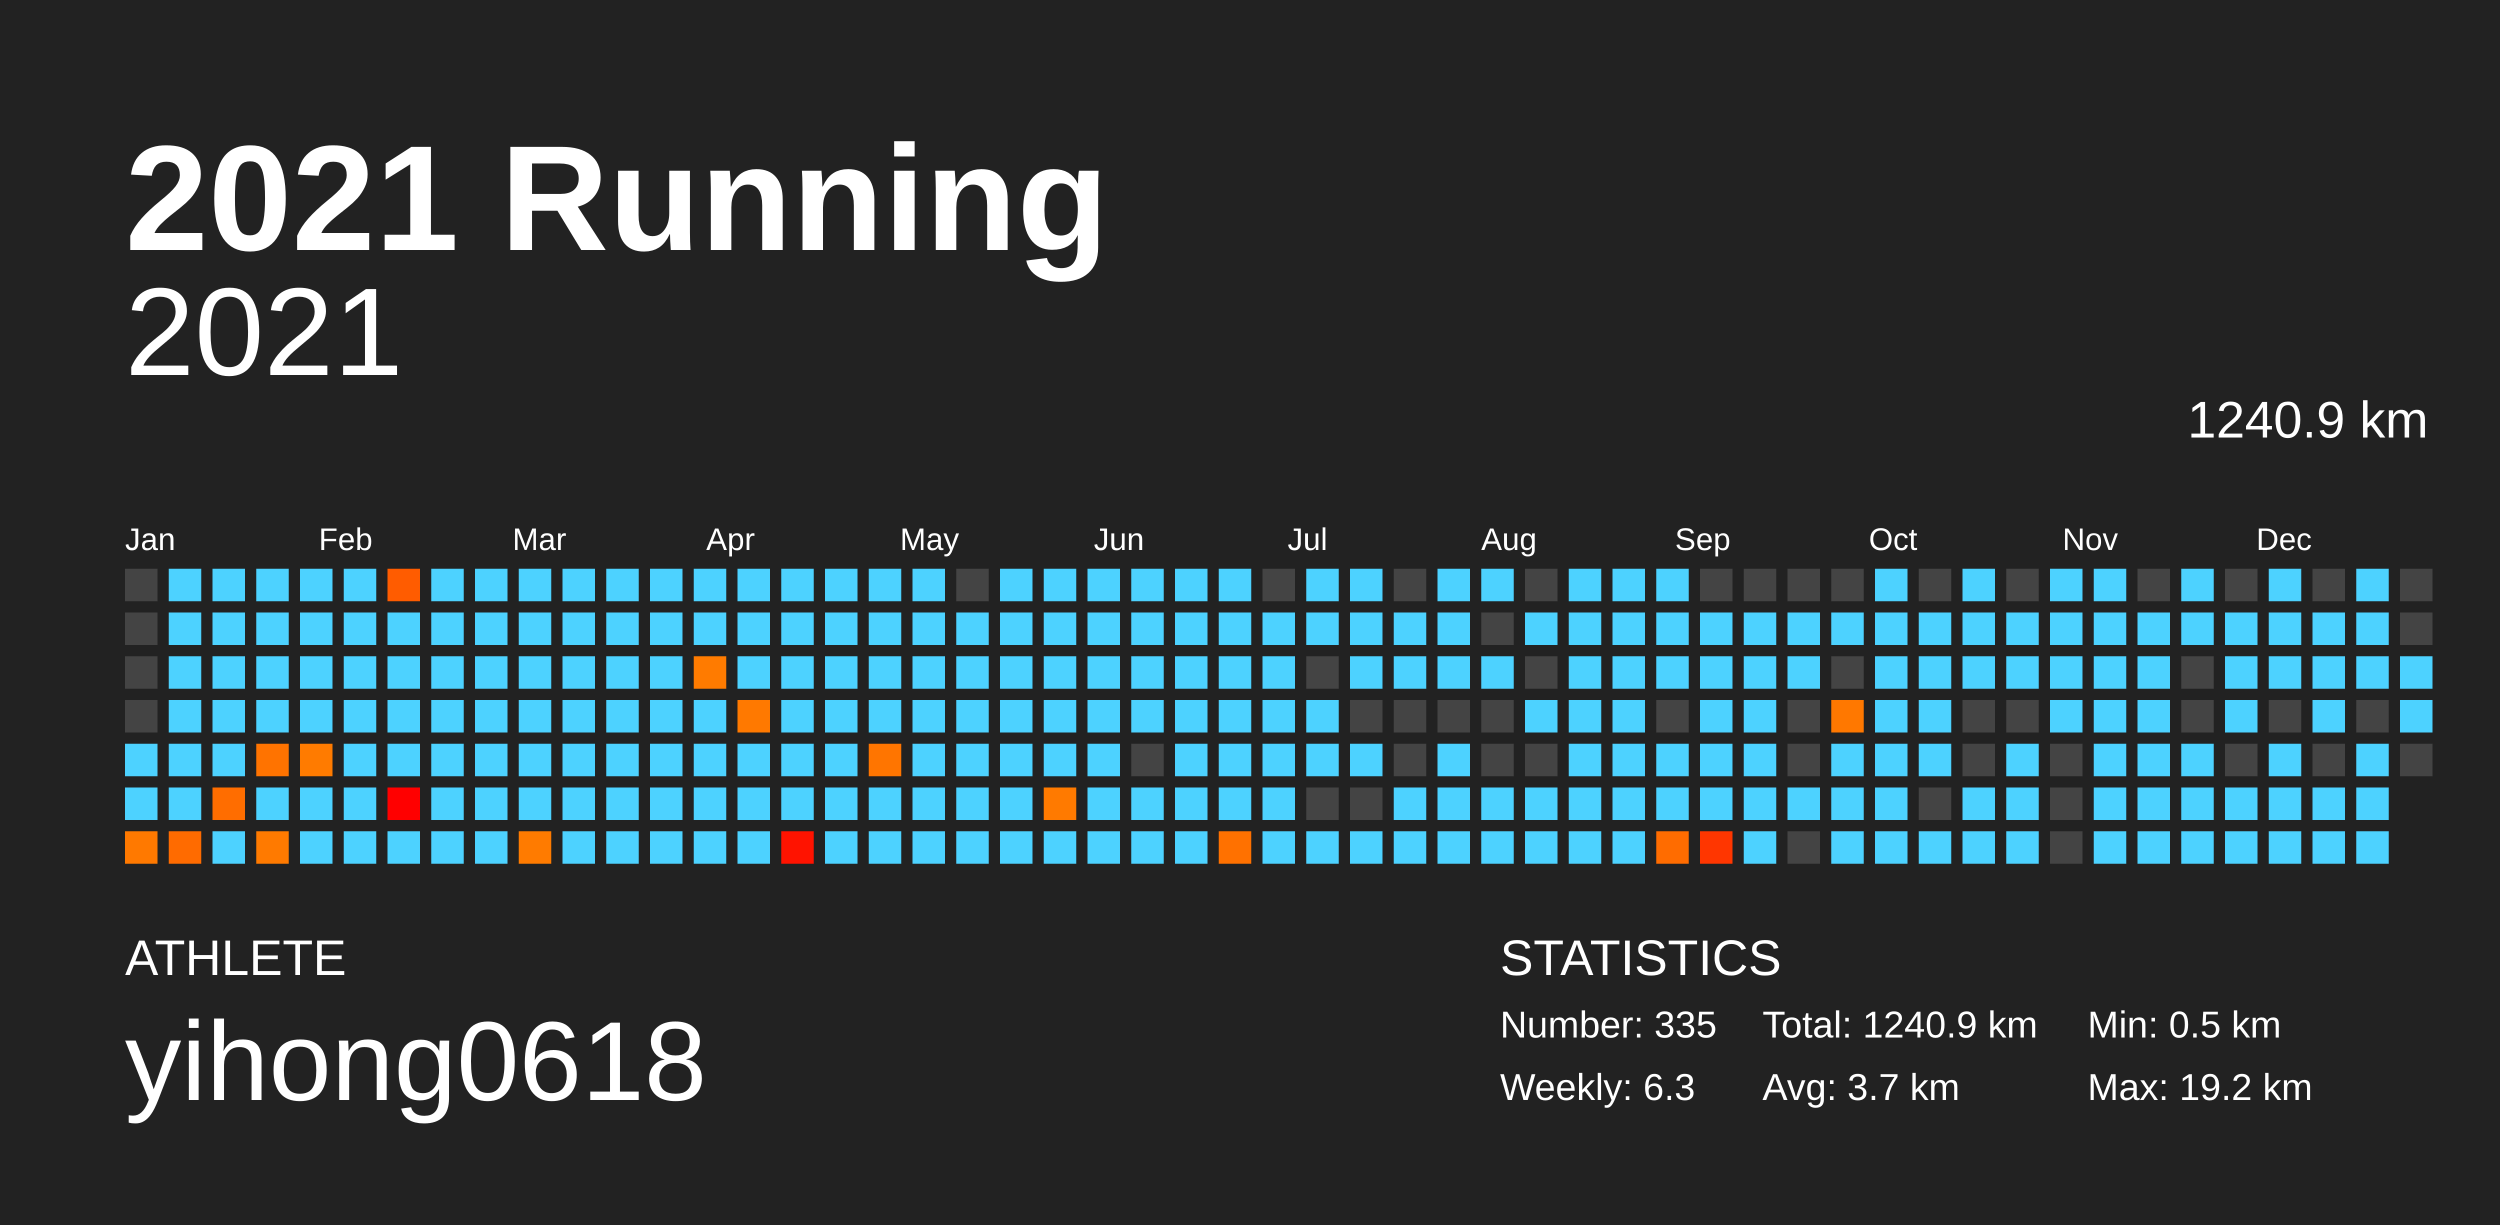
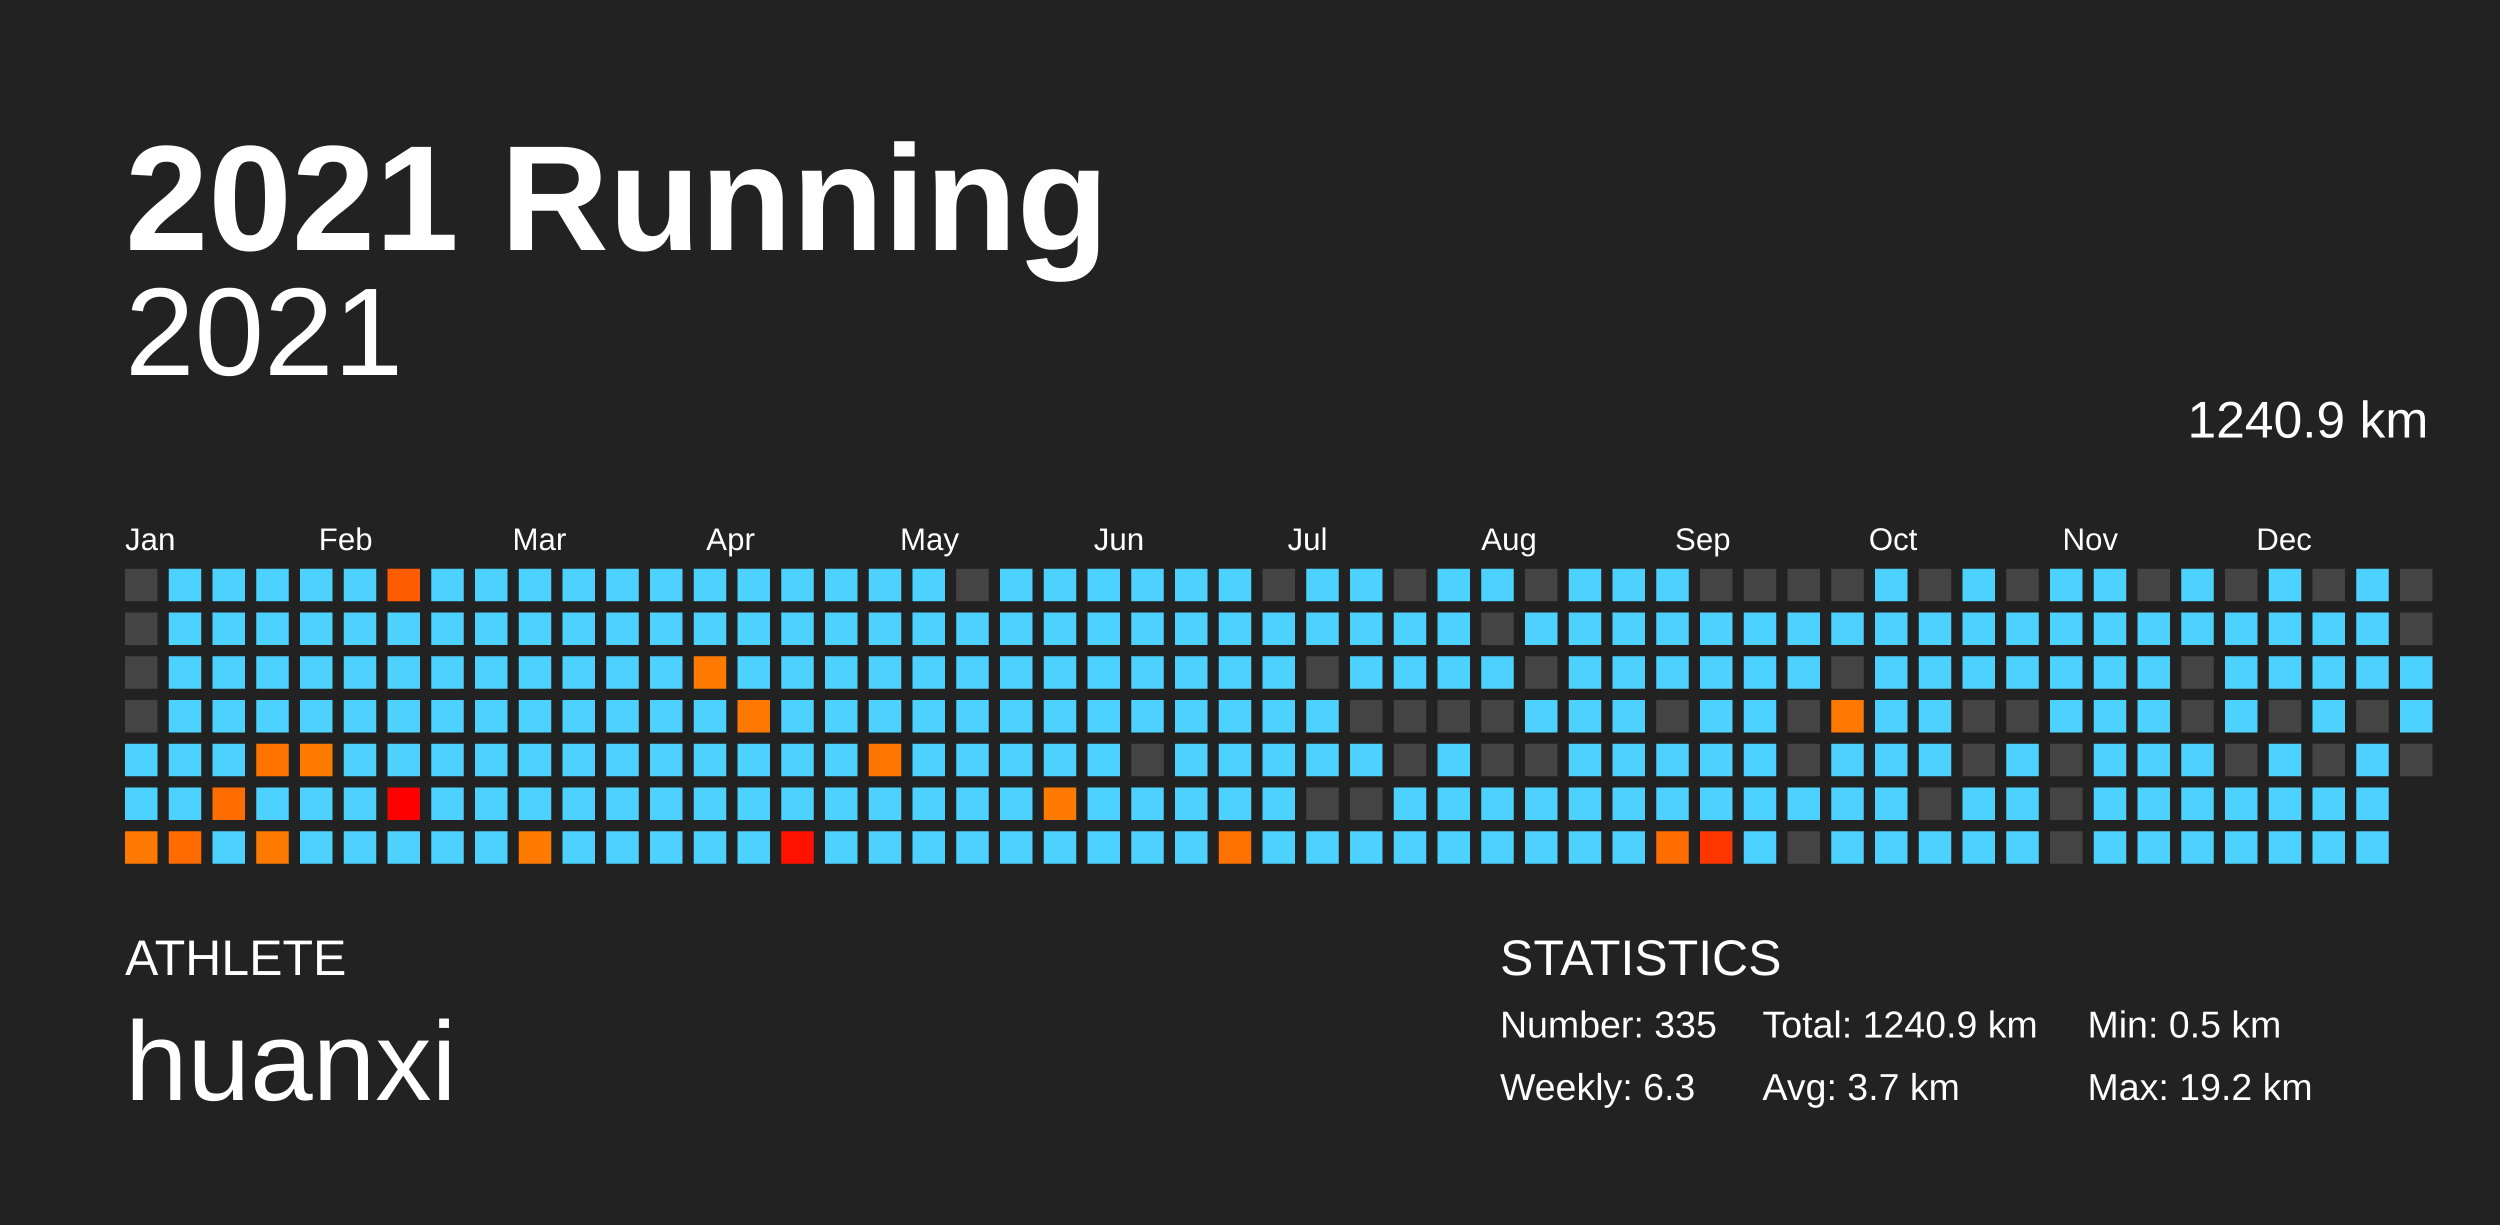
<svg xmlns="http://www.w3.org/2000/svg" baseProfile="full" height="98mm" version="1.1" viewBox="0,0,200,98" width="200mm">
  <defs />
  <rect fill="#222222" height="98" width="200" x="0" y="0" />
  <text fill="#FFFFFF" style="font-size:12px; font-family:Arial; font-weight:bold;" x="10" y="20">2021 Running</text>
  <text fill="#FFFFFF" style="font-size:4px; font-family:Arial" x="10" y="78">ATHLETE</text>
-   <text fill="#FFFFFF" style="font-size:9px; font-family:Arial" x="10" y="88">yihong0618</text>
+   <text fill="#FFFFFF" style="font-size:9px; font-family:Arial" x="10" y="88">huanxi</text>
  <text fill="#FFFFFF" style="font-size:4px; font-family:Arial" x="120" y="78">STATISTICS</text>
  <text fill="#FFFFFF" style="font-size:3px; font-family:Arial" x="120" y="83">Number: 335</text>
  <text fill="#FFFFFF" style="font-size:3px; font-family:Arial" x="120" y="88">Weekly: 6.3</text>
  <text fill="#FFFFFF" style="font-size:3px; font-family:Arial" x="141" y="83">Total: 1240.9 km</text>
  <text fill="#FFFFFF" style="font-size:3px; font-family:Arial" x="141" y="88">Avg: 3.7 km</text>
  <text fill="#FFFFFF" style="font-size:3px; font-family:Arial" x="167" y="83">Min: 0.5 km</text>
  <text fill="#FFFFFF" style="font-size:3px; font-family:Arial" x="167" y="88">Max: 19.2 km</text>
  <text alignment-baseline="hanging" fill="#FFFFFF" style="font-size:10.0px; font-family:Arial;" x="10" y="30">2021</text>
  <text alignment-baseline="hanging" fill="#FFFFFF" style="font-size:4.125px; font-family:Arial;" x="175" y="35">1240.9 km</text>
  <text fill="#FFFFFF" style="font-size:2.5px; font-family:Arial" x="10.0" y="44">Jan</text>
  <text fill="#FFFFFF" style="font-size:2.5px; font-family:Arial" x="25.5" y="44">Feb</text>
  <text fill="#FFFFFF" style="font-size:2.5px; font-family:Arial" x="41.0" y="44">Mar</text>
  <text fill="#FFFFFF" style="font-size:2.5px; font-family:Arial" x="56.5" y="44">Apr</text>
  <text fill="#FFFFFF" style="font-size:2.5px; font-family:Arial" x="72.0" y="44">May</text>
  <text fill="#FFFFFF" style="font-size:2.5px; font-family:Arial" x="87.5" y="44">Jun</text>
  <text fill="#FFFFFF" style="font-size:2.5px; font-family:Arial" x="103.0" y="44">Jul</text>
  <text fill="#FFFFFF" style="font-size:2.5px; font-family:Arial" x="118.5" y="44">Aug</text>
  <text fill="#FFFFFF" style="font-size:2.5px; font-family:Arial" x="134.0" y="44">Sep</text>
  <text fill="#FFFFFF" style="font-size:2.5px; font-family:Arial" x="149.5" y="44">Oct</text>
  <text fill="#FFFFFF" style="font-size:2.5px; font-family:Arial" x="165.0" y="44">Nov</text>
  <text fill="#FFFFFF" style="font-size:2.5px; font-family:Arial" x="180.5" y="44">Dec</text>
  <rect fill="#444444" height="2.6" width="2.6" x="10.0" y="45.5" />
  <rect fill="#444444" height="2.6" width="2.6" x="10.0" y="49.0" />
  <rect fill="#444444" height="2.6" width="2.6" x="10.0" y="52.5" />
  <rect fill="#444444" height="2.6" width="2.6" x="10.0" y="56.0" />
  <rect fill="#4dd2ff" height="2.6" width="2.6" x="10.0" y="59.5" />
  <rect fill="#4dd2ff" height="2.6" width="2.6" x="10.0" y="63.0" />
  <rect fill="#ff7900" height="2.6" width="2.6" x="10.0" y="66.5" />
  <rect fill="#4dd2ff" height="2.6" width="2.6" x="13.5" y="45.5" />
  <rect fill="#4dd2ff" height="2.6" width="2.6" x="13.5" y="49.0" />
  <rect fill="#4dd2ff" height="2.6" width="2.6" x="13.5" y="52.5" />
  <rect fill="#4dd2ff" height="2.6" width="2.6" x="13.5" y="56.0" />
  <rect fill="#4dd2ff" height="2.6" width="2.6" x="13.5" y="59.5" />
  <rect fill="#4dd2ff" height="2.6" width="2.6" x="13.5" y="63.0" />
  <rect fill="#ff6b00" height="2.6" width="2.6" x="13.5" y="66.5" />
  <rect fill="#4dd2ff" height="2.6" width="2.6" x="17.0" y="45.5" />
  <rect fill="#4dd2ff" height="2.6" width="2.6" x="17.0" y="49.0" />
  <rect fill="#4dd2ff" height="2.6" width="2.6" x="17.0" y="52.5" />
  <rect fill="#4dd2ff" height="2.6" width="2.6" x="17.0" y="56.0" />
  <rect fill="#4dd2ff" height="2.6" width="2.6" x="17.0" y="59.5" />
  <rect fill="#ff6d00" height="2.6" width="2.6" x="17.0" y="63.0" />
  <rect fill="#4dd2ff" height="2.6" width="2.6" x="17.0" y="66.5" />
  <rect fill="#4dd2ff" height="2.6" width="2.6" x="20.5" y="45.5" />
  <rect fill="#4dd2ff" height="2.6" width="2.6" x="20.5" y="49.0" />
  <rect fill="#4dd2ff" height="2.6" width="2.6" x="20.5" y="52.5" />
  <rect fill="#4dd2ff" height="2.6" width="2.6" x="20.5" y="56.0" />
  <rect fill="#ff7300" height="2.6" width="2.6" x="20.5" y="59.5" />
  <rect fill="#4dd2ff" height="2.6" width="2.6" x="20.5" y="63.0" />
  <rect fill="#ff7a00" height="2.6" width="2.6" x="20.5" y="66.5" />
  <rect fill="#4dd2ff" height="2.6" width="2.6" x="24.0" y="45.5" />
  <rect fill="#4dd2ff" height="2.6" width="2.6" x="24.0" y="49.0" />
  <rect fill="#4dd2ff" height="2.6" width="2.6" x="24.0" y="52.5" />
  <rect fill="#4dd2ff" height="2.6" width="2.6" x="24.0" y="56.0" />
  <rect fill="#ff7b00" height="2.6" width="2.6" x="24.0" y="59.5" />
  <rect fill="#4dd2ff" height="2.6" width="2.6" x="24.0" y="63.0" />
  <rect fill="#4dd2ff" height="2.6" width="2.6" x="24.0" y="66.5" />
  <rect fill="#4dd2ff" height="2.6" width="2.6" x="27.5" y="45.5" />
  <rect fill="#4dd2ff" height="2.6" width="2.6" x="27.5" y="49.0" />
  <rect fill="#4dd2ff" height="2.6" width="2.6" x="27.5" y="52.5" />
  <rect fill="#4dd2ff" height="2.6" width="2.6" x="27.5" y="56.0" />
  <rect fill="#4dd2ff" height="2.6" width="2.6" x="27.5" y="59.5" />
  <rect fill="#4dd2ff" height="2.6" width="2.6" x="27.5" y="63.0" />
  <rect fill="#4dd2ff" height="2.6" width="2.6" x="27.5" y="66.5" />
  <rect fill="#ff5c00" height="2.6" width="2.6" x="31.0" y="45.5" />
  <rect fill="#4dd2ff" height="2.6" width="2.6" x="31.0" y="49.0" />
  <rect fill="#4dd2ff" height="2.6" width="2.6" x="31.0" y="52.5" />
  <rect fill="#4dd2ff" height="2.6" width="2.6" x="31.0" y="56.0" />
  <rect fill="#4dd2ff" height="2.6" width="2.6" x="31.0" y="59.5" />
  <rect fill="#ff0000" height="2.6" width="2.6" x="31.0" y="63.0" />
  <rect fill="#4dd2ff" height="2.6" width="2.6" x="31.0" y="66.5" />
  <rect fill="#4dd2ff" height="2.6" width="2.6" x="34.5" y="45.5" />
  <rect fill="#4dd2ff" height="2.6" width="2.6" x="34.5" y="49.0" />
  <rect fill="#4dd2ff" height="2.6" width="2.6" x="34.5" y="52.5" />
  <rect fill="#4dd2ff" height="2.6" width="2.6" x="34.5" y="56.0" />
  <rect fill="#4dd2ff" height="2.6" width="2.6" x="34.5" y="59.5" />
  <rect fill="#4dd2ff" height="2.6" width="2.6" x="34.5" y="63.0" />
  <rect fill="#4dd2ff" height="2.6" width="2.6" x="34.5" y="66.5" />
  <rect fill="#4dd2ff" height="2.6" width="2.6" x="38.0" y="45.5" />
  <rect fill="#4dd2ff" height="2.6" width="2.6" x="38.0" y="49.0" />
  <rect fill="#4dd2ff" height="2.6" width="2.6" x="38.0" y="52.5" />
  <rect fill="#4dd2ff" height="2.6" width="2.6" x="38.0" y="56.0" />
  <rect fill="#4dd2ff" height="2.6" width="2.6" x="38.0" y="59.5" />
  <rect fill="#4dd2ff" height="2.6" width="2.6" x="38.0" y="63.0" />
  <rect fill="#4dd2ff" height="2.6" width="2.6" x="38.0" y="66.5" />
  <rect fill="#4dd2ff" height="2.6" width="2.6" x="41.5" y="45.5" />
  <rect fill="#4dd2ff" height="2.6" width="2.6" x="41.5" y="49.0" />
  <rect fill="#4dd2ff" height="2.6" width="2.6" x="41.5" y="52.5" />
  <rect fill="#4dd2ff" height="2.6" width="2.6" x="41.5" y="56.0" />
  <rect fill="#4dd2ff" height="2.6" width="2.6" x="41.5" y="59.5" />
  <rect fill="#4dd2ff" height="2.6" width="2.6" x="41.5" y="63.0" />
  <rect fill="#ff7b00" height="2.6" width="2.6" x="41.5" y="66.5" />
  <rect fill="#4dd2ff" height="2.6" width="2.6" x="45.0" y="45.5" />
  <rect fill="#4dd2ff" height="2.6" width="2.6" x="45.0" y="49.0" />
  <rect fill="#4dd2ff" height="2.6" width="2.6" x="45.0" y="52.5" />
  <rect fill="#4dd2ff" height="2.6" width="2.6" x="45.0" y="56.0" />
  <rect fill="#4dd2ff" height="2.6" width="2.6" x="45.0" y="59.5" />
  <rect fill="#4dd2ff" height="2.6" width="2.6" x="45.0" y="63.0" />
  <rect fill="#4dd2ff" height="2.6" width="2.6" x="45.0" y="66.5" />
  <rect fill="#4dd2ff" height="2.6" width="2.6" x="48.5" y="45.5" />
  <rect fill="#4dd2ff" height="2.6" width="2.6" x="48.5" y="49.0" />
  <rect fill="#4dd2ff" height="2.6" width="2.6" x="48.5" y="52.5" />
  <rect fill="#4dd2ff" height="2.6" width="2.6" x="48.5" y="56.0" />
  <rect fill="#4dd2ff" height="2.6" width="2.6" x="48.5" y="59.5" />
  <rect fill="#4dd2ff" height="2.6" width="2.6" x="48.5" y="63.0" />
  <rect fill="#4dd2ff" height="2.6" width="2.6" x="48.5" y="66.5" />
  <rect fill="#4dd2ff" height="2.6" width="2.6" x="52.0" y="45.5" />
  <rect fill="#4dd2ff" height="2.6" width="2.6" x="52.0" y="49.0" />
  <rect fill="#4dd2ff" height="2.6" width="2.6" x="52.0" y="52.5" />
  <rect fill="#4dd2ff" height="2.6" width="2.6" x="52.0" y="56.0" />
  <rect fill="#4dd2ff" height="2.6" width="2.6" x="52.0" y="59.5" />
  <rect fill="#4dd2ff" height="2.6" width="2.6" x="52.0" y="63.0" />
  <rect fill="#4dd2ff" height="2.6" width="2.6" x="52.0" y="66.5" />
  <rect fill="#4dd2ff" height="2.6" width="2.6" x="55.5" y="45.5" />
  <rect fill="#4dd2ff" height="2.6" width="2.6" x="55.5" y="49.0" />
  <rect fill="#ff7b00" height="2.6" width="2.6" x="55.5" y="52.5" />
  <rect fill="#4dd2ff" height="2.6" width="2.6" x="55.5" y="56.0" />
  <rect fill="#4dd2ff" height="2.6" width="2.6" x="55.5" y="59.5" />
  <rect fill="#4dd2ff" height="2.6" width="2.6" x="55.5" y="63.0" />
  <rect fill="#4dd2ff" height="2.6" width="2.6" x="55.5" y="66.5" />
  <rect fill="#4dd2ff" height="2.6" width="2.6" x="59.0" y="45.5" />
  <rect fill="#4dd2ff" height="2.6" width="2.6" x="59.0" y="49.0" />
  <rect fill="#4dd2ff" height="2.6" width="2.6" x="59.0" y="52.5" />
  <rect fill="#ff7900" height="2.6" width="2.6" x="59.0" y="56.0" />
  <rect fill="#4dd2ff" height="2.6" width="2.6" x="59.0" y="59.5" />
  <rect fill="#4dd2ff" height="2.6" width="2.6" x="59.0" y="63.0" />
  <rect fill="#4dd2ff" height="2.6" width="2.6" x="59.0" y="66.5" />
  <rect fill="#4dd2ff" height="2.6" width="2.6" x="62.5" y="45.5" />
  <rect fill="#4dd2ff" height="2.6" width="2.6" x="62.5" y="49.0" />
  <rect fill="#4dd2ff" height="2.6" width="2.6" x="62.5" y="52.5" />
  <rect fill="#4dd2ff" height="2.6" width="2.6" x="62.5" y="56.0" />
  <rect fill="#4dd2ff" height="2.6" width="2.6" x="62.5" y="59.5" />
  <rect fill="#4dd2ff" height="2.6" width="2.6" x="62.5" y="63.0" />
  <rect fill="#ff1300" height="2.6" width="2.6" x="62.5" y="66.5" />
  <rect fill="#4dd2ff" height="2.6" width="2.6" x="66.0" y="45.5" />
  <rect fill="#4dd2ff" height="2.6" width="2.6" x="66.0" y="49.0" />
  <rect fill="#4dd2ff" height="2.6" width="2.6" x="66.0" y="52.5" />
  <rect fill="#4dd2ff" height="2.6" width="2.6" x="66.0" y="56.0" />
  <rect fill="#4dd2ff" height="2.6" width="2.6" x="66.0" y="59.5" />
  <rect fill="#4dd2ff" height="2.6" width="2.6" x="66.0" y="63.0" />
  <rect fill="#4dd2ff" height="2.6" width="2.6" x="66.0" y="66.5" />
  <rect fill="#4dd2ff" height="2.6" width="2.6" x="69.5" y="45.5" />
  <rect fill="#4dd2ff" height="2.6" width="2.6" x="69.5" y="49.0" />
  <rect fill="#4dd2ff" height="2.6" width="2.6" x="69.5" y="52.5" />
  <rect fill="#4dd2ff" height="2.6" width="2.6" x="69.5" y="56.0" />
  <rect fill="#ff7500" height="2.6" width="2.6" x="69.5" y="59.5" />
  <rect fill="#4dd2ff" height="2.6" width="2.6" x="69.5" y="63.0" />
  <rect fill="#4dd2ff" height="2.6" width="2.6" x="69.5" y="66.5" />
  <rect fill="#4dd2ff" height="2.6" width="2.6" x="73.0" y="45.5" />
  <rect fill="#4dd2ff" height="2.6" width="2.6" x="73.0" y="49.0" />
  <rect fill="#4dd2ff" height="2.6" width="2.6" x="73.0" y="52.5" />
  <rect fill="#4dd2ff" height="2.6" width="2.6" x="73.0" y="56.0" />
  <rect fill="#4dd2ff" height="2.6" width="2.6" x="73.0" y="59.5" />
  <rect fill="#4dd2ff" height="2.6" width="2.6" x="73.0" y="63.0" />
  <rect fill="#4dd2ff" height="2.6" width="2.6" x="73.0" y="66.5" />
  <rect fill="#444444" height="2.6" width="2.6" x="76.5" y="45.5" />
  <rect fill="#4dd2ff" height="2.6" width="2.6" x="76.5" y="49.0" />
  <rect fill="#4dd2ff" height="2.6" width="2.6" x="76.5" y="52.5" />
  <rect fill="#4dd2ff" height="2.6" width="2.6" x="76.5" y="56.0" />
  <rect fill="#4dd2ff" height="2.6" width="2.6" x="76.5" y="59.5" />
  <rect fill="#4dd2ff" height="2.6" width="2.6" x="76.5" y="63.0" />
  <rect fill="#4dd2ff" height="2.6" width="2.6" x="76.5" y="66.5" />
  <rect fill="#4dd2ff" height="2.6" width="2.6" x="80.0" y="45.5" />
  <rect fill="#4dd2ff" height="2.6" width="2.6" x="80.0" y="49.0" />
  <rect fill="#4dd2ff" height="2.6" width="2.6" x="80.0" y="52.5" />
  <rect fill="#4dd2ff" height="2.6" width="2.6" x="80.0" y="56.0" />
  <rect fill="#4dd2ff" height="2.6" width="2.6" x="80.0" y="59.5" />
  <rect fill="#4dd2ff" height="2.6" width="2.6" x="80.0" y="63.0" />
  <rect fill="#4dd2ff" height="2.6" width="2.6" x="80.0" y="66.5" />
  <rect fill="#4dd2ff" height="2.6" width="2.6" x="83.5" y="45.5" />
  <rect fill="#4dd2ff" height="2.6" width="2.6" x="83.5" y="49.0" />
  <rect fill="#4dd2ff" height="2.6" width="2.6" x="83.5" y="52.5" />
  <rect fill="#4dd2ff" height="2.6" width="2.6" x="83.5" y="56.0" />
  <rect fill="#4dd2ff" height="2.6" width="2.6" x="83.5" y="59.5" />
  <rect fill="#ff7a00" height="2.6" width="2.6" x="83.5" y="63.0" />
  <rect fill="#4dd2ff" height="2.6" width="2.6" x="83.5" y="66.5" />
  <rect fill="#4dd2ff" height="2.6" width="2.6" x="87.0" y="45.5" />
  <rect fill="#4dd2ff" height="2.6" width="2.6" x="87.0" y="49.0" />
  <rect fill="#4dd2ff" height="2.6" width="2.6" x="87.0" y="52.5" />
  <rect fill="#4dd2ff" height="2.6" width="2.6" x="87.0" y="56.0" />
  <rect fill="#4dd2ff" height="2.6" width="2.6" x="87.0" y="59.5" />
  <rect fill="#4dd2ff" height="2.6" width="2.6" x="87.0" y="63.0" />
  <rect fill="#4dd2ff" height="2.6" width="2.6" x="87.0" y="66.5" />
  <rect fill="#4dd2ff" height="2.6" width="2.6" x="90.5" y="45.5" />
  <rect fill="#4dd2ff" height="2.6" width="2.6" x="90.5" y="49.0" />
  <rect fill="#4dd2ff" height="2.6" width="2.6" x="90.5" y="52.5" />
  <rect fill="#4dd2ff" height="2.6" width="2.6" x="90.5" y="56.0" />
  <rect fill="#444444" height="2.6" width="2.6" x="90.5" y="59.5" />
  <rect fill="#4dd2ff" height="2.6" width="2.6" x="90.5" y="63.0" />
  <rect fill="#4dd2ff" height="2.6" width="2.6" x="90.5" y="66.5" />
  <rect fill="#4dd2ff" height="2.6" width="2.6" x="94.0" y="45.5" />
  <rect fill="#4dd2ff" height="2.6" width="2.6" x="94.0" y="49.0" />
  <rect fill="#4dd2ff" height="2.6" width="2.6" x="94.0" y="52.5" />
  <rect fill="#4dd2ff" height="2.6" width="2.6" x="94.0" y="56.0" />
  <rect fill="#4dd2ff" height="2.6" width="2.6" x="94.0" y="59.5" />
  <rect fill="#4dd2ff" height="2.6" width="2.6" x="94.0" y="63.0" />
  <rect fill="#4dd2ff" height="2.6" width="2.6" x="94.0" y="66.5" />
  <rect fill="#4dd2ff" height="2.6" width="2.6" x="97.5" y="45.5" />
  <rect fill="#4dd2ff" height="2.6" width="2.6" x="97.5" y="49.0" />
  <rect fill="#4dd2ff" height="2.6" width="2.6" x="97.5" y="52.5" />
  <rect fill="#4dd2ff" height="2.6" width="2.6" x="97.5" y="56.0" />
  <rect fill="#4dd2ff" height="2.6" width="2.6" x="97.5" y="59.5" />
  <rect fill="#4dd2ff" height="2.6" width="2.6" x="97.5" y="63.0" />
  <rect fill="#ff7100" height="2.6" width="2.6" x="97.5" y="66.5" />
  <rect fill="#444444" height="2.6" width="2.6" x="101.0" y="45.5" />
  <rect fill="#4dd2ff" height="2.6" width="2.6" x="101.0" y="49.0" />
  <rect fill="#4dd2ff" height="2.6" width="2.6" x="101.0" y="52.5" />
  <rect fill="#4dd2ff" height="2.6" width="2.6" x="101.0" y="56.0" />
  <rect fill="#4dd2ff" height="2.6" width="2.6" x="101.0" y="59.5" />
  <rect fill="#4dd2ff" height="2.6" width="2.6" x="101.0" y="63.0" />
  <rect fill="#4dd2ff" height="2.6" width="2.6" x="101.0" y="66.5" />
  <rect fill="#4dd2ff" height="2.6" width="2.6" x="104.5" y="45.5" />
  <rect fill="#4dd2ff" height="2.6" width="2.6" x="104.5" y="49.0" />
  <rect fill="#444444" height="2.6" width="2.6" x="104.5" y="52.5" />
  <rect fill="#4dd2ff" height="2.6" width="2.6" x="104.5" y="56.0" />
  <rect fill="#4dd2ff" height="2.6" width="2.6" x="104.5" y="59.5" />
  <rect fill="#444444" height="2.6" width="2.6" x="104.5" y="63.0" />
  <rect fill="#4dd2ff" height="2.6" width="2.6" x="104.5" y="66.5" />
  <rect fill="#4dd2ff" height="2.6" width="2.6" x="108.0" y="45.5" />
  <rect fill="#4dd2ff" height="2.6" width="2.6" x="108.0" y="49.0" />
  <rect fill="#4dd2ff" height="2.6" width="2.6" x="108.0" y="52.5" />
  <rect fill="#444444" height="2.6" width="2.6" x="108.0" y="56.0" />
  <rect fill="#4dd2ff" height="2.6" width="2.6" x="108.0" y="59.5" />
  <rect fill="#444444" height="2.6" width="2.6" x="108.0" y="63.0" />
  <rect fill="#4dd2ff" height="2.6" width="2.6" x="108.0" y="66.5" />
  <rect fill="#444444" height="2.6" width="2.6" x="111.5" y="45.5" />
  <rect fill="#4dd2ff" height="2.6" width="2.6" x="111.5" y="49.0" />
  <rect fill="#4dd2ff" height="2.6" width="2.6" x="111.5" y="52.5" />
  <rect fill="#444444" height="2.6" width="2.6" x="111.5" y="56.0" />
  <rect fill="#444444" height="2.6" width="2.6" x="111.5" y="59.5" />
  <rect fill="#4dd2ff" height="2.6" width="2.6" x="111.5" y="63.0" />
  <rect fill="#4dd2ff" height="2.6" width="2.6" x="111.5" y="66.5" />
  <rect fill="#4dd2ff" height="2.6" width="2.6" x="115.0" y="45.5" />
  <rect fill="#4dd2ff" height="2.6" width="2.6" x="115.0" y="49.0" />
  <rect fill="#4dd2ff" height="2.6" width="2.6" x="115.0" y="52.5" />
  <rect fill="#444444" height="2.6" width="2.6" x="115.0" y="56.0" />
  <rect fill="#4dd2ff" height="2.6" width="2.6" x="115.0" y="59.5" />
  <rect fill="#4dd2ff" height="2.6" width="2.6" x="115.0" y="63.0" />
  <rect fill="#4dd2ff" height="2.6" width="2.6" x="115.0" y="66.5" />
  <rect fill="#4dd2ff" height="2.6" width="2.6" x="118.5" y="45.5" />
  <rect fill="#444444" height="2.6" width="2.6" x="118.5" y="49.0" />
  <rect fill="#4dd2ff" height="2.6" width="2.6" x="118.5" y="52.5" />
  <rect fill="#444444" height="2.6" width="2.6" x="118.5" y="56.0" />
  <rect fill="#444444" height="2.6" width="2.6" x="118.5" y="59.5" />
  <rect fill="#4dd2ff" height="2.6" width="2.6" x="118.5" y="63.0" />
  <rect fill="#4dd2ff" height="2.6" width="2.6" x="118.5" y="66.5" />
  <rect fill="#444444" height="2.6" width="2.6" x="122.0" y="45.5" />
  <rect fill="#4dd2ff" height="2.6" width="2.6" x="122.0" y="49.0" />
  <rect fill="#444444" height="2.6" width="2.6" x="122.0" y="52.5" />
  <rect fill="#4dd2ff" height="2.6" width="2.6" x="122.0" y="56.0" />
  <rect fill="#444444" height="2.6" width="2.6" x="122.0" y="59.5" />
  <rect fill="#4dd2ff" height="2.6" width="2.6" x="122.0" y="63.0" />
  <rect fill="#4dd2ff" height="2.6" width="2.6" x="122.0" y="66.5" />
  <rect fill="#4dd2ff" height="2.6" width="2.6" x="125.5" y="45.5" />
  <rect fill="#4dd2ff" height="2.6" width="2.6" x="125.5" y="49.0" />
  <rect fill="#4dd2ff" height="2.6" width="2.6" x="125.5" y="52.5" />
  <rect fill="#4dd2ff" height="2.6" width="2.6" x="125.5" y="56.0" />
  <rect fill="#4dd2ff" height="2.6" width="2.6" x="125.5" y="59.5" />
  <rect fill="#4dd2ff" height="2.6" width="2.6" x="125.5" y="63.0" />
  <rect fill="#4dd2ff" height="2.6" width="2.6" x="125.5" y="66.5" />
  <rect fill="#4dd2ff" height="2.6" width="2.6" x="129.0" y="45.5" />
  <rect fill="#4dd2ff" height="2.6" width="2.6" x="129.0" y="49.0" />
  <rect fill="#4dd2ff" height="2.6" width="2.6" x="129.0" y="52.5" />
  <rect fill="#4dd2ff" height="2.6" width="2.6" x="129.0" y="56.0" />
  <rect fill="#4dd2ff" height="2.6" width="2.6" x="129.0" y="59.5" />
  <rect fill="#4dd2ff" height="2.6" width="2.6" x="129.0" y="63.0" />
  <rect fill="#4dd2ff" height="2.6" width="2.6" x="129.0" y="66.5" />
  <rect fill="#4dd2ff" height="2.6" width="2.6" x="132.5" y="45.5" />
  <rect fill="#4dd2ff" height="2.6" width="2.6" x="132.5" y="49.0" />
  <rect fill="#4dd2ff" height="2.6" width="2.6" x="132.5" y="52.5" />
  <rect fill="#444444" height="2.6" width="2.6" x="132.5" y="56.0" />
  <rect fill="#4dd2ff" height="2.6" width="2.6" x="132.5" y="59.5" />
  <rect fill="#4dd2ff" height="2.6" width="2.6" x="132.5" y="63.0" />
  <rect fill="#ff6c00" height="2.6" width="2.6" x="132.5" y="66.5" />
  <rect fill="#444444" height="2.6" width="2.6" x="136.0" y="45.5" />
  <rect fill="#4dd2ff" height="2.6" width="2.6" x="136.0" y="49.0" />
  <rect fill="#4dd2ff" height="2.6" width="2.6" x="136.0" y="52.5" />
  <rect fill="#4dd2ff" height="2.6" width="2.6" x="136.0" y="56.0" />
  <rect fill="#4dd2ff" height="2.6" width="2.6" x="136.0" y="59.5" />
  <rect fill="#4dd2ff" height="2.6" width="2.6" x="136.0" y="63.0" />
  <rect fill="#ff3600" height="2.6" width="2.6" x="136.0" y="66.5" />
  <rect fill="#444444" height="2.6" width="2.6" x="139.5" y="45.5" />
  <rect fill="#4dd2ff" height="2.6" width="2.6" x="139.5" y="49.0" />
  <rect fill="#4dd2ff" height="2.6" width="2.6" x="139.5" y="52.5" />
  <rect fill="#4dd2ff" height="2.6" width="2.6" x="139.5" y="56.0" />
  <rect fill="#4dd2ff" height="2.6" width="2.6" x="139.5" y="59.5" />
  <rect fill="#4dd2ff" height="2.6" width="2.6" x="139.5" y="63.0" />
  <rect fill="#4dd2ff" height="2.6" width="2.6" x="139.5" y="66.5" />
  <rect fill="#444444" height="2.6" width="2.6" x="143.0" y="45.5" />
  <rect fill="#4dd2ff" height="2.6" width="2.6" x="143.0" y="49.0" />
  <rect fill="#4dd2ff" height="2.6" width="2.6" x="143.0" y="52.5" />
  <rect fill="#444444" height="2.6" width="2.6" x="143.0" y="56.0" />
  <rect fill="#444444" height="2.6" width="2.6" x="143.0" y="59.5" />
  <rect fill="#4dd2ff" height="2.6" width="2.6" x="143.0" y="63.0" />
  <rect fill="#444444" height="2.6" width="2.6" x="143.0" y="66.5" />
  <rect fill="#444444" height="2.6" width="2.6" x="146.5" y="45.5" />
  <rect fill="#4dd2ff" height="2.6" width="2.6" x="146.5" y="49.0" />
  <rect fill="#444444" height="2.6" width="2.6" x="146.5" y="52.5" />
  <rect fill="#ff7800" height="2.6" width="2.6" x="146.5" y="56.0" />
  <rect fill="#4dd2ff" height="2.6" width="2.6" x="146.5" y="59.5" />
  <rect fill="#4dd2ff" height="2.6" width="2.6" x="146.5" y="63.0" />
  <rect fill="#4dd2ff" height="2.6" width="2.6" x="146.5" y="66.5" />
  <rect fill="#4dd2ff" height="2.6" width="2.6" x="150.0" y="45.5" />
  <rect fill="#4dd2ff" height="2.6" width="2.6" x="150.0" y="49.0" />
  <rect fill="#4dd2ff" height="2.6" width="2.6" x="150.0" y="52.5" />
  <rect fill="#4dd2ff" height="2.6" width="2.6" x="150.0" y="56.0" />
  <rect fill="#4dd2ff" height="2.6" width="2.6" x="150.0" y="59.5" />
  <rect fill="#4dd2ff" height="2.6" width="2.6" x="150.0" y="63.0" />
  <rect fill="#4dd2ff" height="2.6" width="2.6" x="150.0" y="66.5" />
  <rect fill="#444444" height="2.6" width="2.6" x="153.5" y="45.5" />
  <rect fill="#4dd2ff" height="2.6" width="2.6" x="153.5" y="49.0" />
  <rect fill="#4dd2ff" height="2.6" width="2.6" x="153.5" y="52.5" />
  <rect fill="#4dd2ff" height="2.6" width="2.6" x="153.5" y="56.0" />
  <rect fill="#4dd2ff" height="2.6" width="2.6" x="153.5" y="59.5" />
  <rect fill="#444444" height="2.6" width="2.6" x="153.5" y="63.0" />
  <rect fill="#4dd2ff" height="2.6" width="2.6" x="153.5" y="66.5" />
  <rect fill="#4dd2ff" height="2.6" width="2.6" x="157.0" y="45.5" />
  <rect fill="#4dd2ff" height="2.6" width="2.6" x="157.0" y="49.0" />
  <rect fill="#4dd2ff" height="2.6" width="2.6" x="157.0" y="52.5" />
  <rect fill="#444444" height="2.6" width="2.6" x="157.0" y="56.0" />
  <rect fill="#444444" height="2.6" width="2.6" x="157.0" y="59.5" />
  <rect fill="#4dd2ff" height="2.6" width="2.6" x="157.0" y="63.0" />
  <rect fill="#4dd2ff" height="2.6" width="2.6" x="157.0" y="66.5" />
  <rect fill="#444444" height="2.6" width="2.6" x="160.5" y="45.5" />
  <rect fill="#4dd2ff" height="2.6" width="2.6" x="160.5" y="49.0" />
  <rect fill="#4dd2ff" height="2.6" width="2.6" x="160.5" y="52.5" />
  <rect fill="#444444" height="2.6" width="2.6" x="160.5" y="56.0" />
  <rect fill="#4dd2ff" height="2.6" width="2.6" x="160.5" y="59.5" />
  <rect fill="#4dd2ff" height="2.6" width="2.6" x="160.5" y="63.0" />
  <rect fill="#4dd2ff" height="2.6" width="2.6" x="160.5" y="66.5" />
  <rect fill="#4dd2ff" height="2.6" width="2.6" x="164.0" y="45.5" />
  <rect fill="#4dd2ff" height="2.6" width="2.6" x="164.0" y="49.0" />
  <rect fill="#4dd2ff" height="2.6" width="2.6" x="164.0" y="52.5" />
  <rect fill="#4dd2ff" height="2.6" width="2.6" x="164.0" y="56.0" />
  <rect fill="#444444" height="2.6" width="2.6" x="164.0" y="59.5" />
  <rect fill="#444444" height="2.6" width="2.6" x="164.0" y="63.0" />
  <rect fill="#444444" height="2.6" width="2.6" x="164.0" y="66.5" />
  <rect fill="#4dd2ff" height="2.6" width="2.6" x="167.5" y="45.5" />
  <rect fill="#4dd2ff" height="2.6" width="2.6" x="167.5" y="49.0" />
  <rect fill="#4dd2ff" height="2.6" width="2.6" x="167.5" y="52.5" />
  <rect fill="#4dd2ff" height="2.6" width="2.6" x="167.5" y="56.0" />
  <rect fill="#4dd2ff" height="2.6" width="2.6" x="167.5" y="59.5" />
  <rect fill="#4dd2ff" height="2.6" width="2.6" x="167.5" y="63.0" />
  <rect fill="#4dd2ff" height="2.6" width="2.6" x="167.5" y="66.5" />
  <rect fill="#444444" height="2.6" width="2.6" x="171.0" y="45.5" />
  <rect fill="#4dd2ff" height="2.6" width="2.6" x="171.0" y="49.0" />
  <rect fill="#4dd2ff" height="2.6" width="2.6" x="171.0" y="52.5" />
  <rect fill="#4dd2ff" height="2.6" width="2.6" x="171.0" y="56.0" />
  <rect fill="#4dd2ff" height="2.6" width="2.6" x="171.0" y="59.5" />
  <rect fill="#4dd2ff" height="2.6" width="2.6" x="171.0" y="63.0" />
  <rect fill="#4dd2ff" height="2.6" width="2.6" x="171.0" y="66.5" />
  <rect fill="#4dd2ff" height="2.6" width="2.6" x="174.5" y="45.5" />
  <rect fill="#4dd2ff" height="2.6" width="2.6" x="174.5" y="49.0" />
  <rect fill="#444444" height="2.6" width="2.6" x="174.5" y="52.5" />
  <rect fill="#444444" height="2.6" width="2.6" x="174.5" y="56.0" />
  <rect fill="#4dd2ff" height="2.6" width="2.6" x="174.5" y="59.5" />
  <rect fill="#4dd2ff" height="2.6" width="2.6" x="174.5" y="63.0" />
  <rect fill="#4dd2ff" height="2.6" width="2.6" x="174.5" y="66.5" />
  <rect fill="#444444" height="2.6" width="2.6" x="178.0" y="45.5" />
  <rect fill="#4dd2ff" height="2.6" width="2.6" x="178.0" y="49.0" />
  <rect fill="#4dd2ff" height="2.6" width="2.6" x="178.0" y="52.5" />
  <rect fill="#4dd2ff" height="2.6" width="2.6" x="178.0" y="56.0" />
  <rect fill="#444444" height="2.6" width="2.6" x="178.0" y="59.5" />
  <rect fill="#4dd2ff" height="2.6" width="2.6" x="178.0" y="63.0" />
  <rect fill="#4dd2ff" height="2.6" width="2.6" x="178.0" y="66.5" />
  <rect fill="#4dd2ff" height="2.6" width="2.6" x="181.5" y="45.5" />
  <rect fill="#4dd2ff" height="2.6" width="2.6" x="181.5" y="49.0" />
  <rect fill="#4dd2ff" height="2.6" width="2.6" x="181.5" y="52.5" />
  <rect fill="#444444" height="2.6" width="2.6" x="181.5" y="56.0" />
  <rect fill="#4dd2ff" height="2.6" width="2.6" x="181.5" y="59.5" />
  <rect fill="#4dd2ff" height="2.6" width="2.6" x="181.5" y="63.0" />
  <rect fill="#4dd2ff" height="2.6" width="2.6" x="181.5" y="66.5" />
  <rect fill="#444444" height="2.6" width="2.6" x="185.0" y="45.5" />
  <rect fill="#4dd2ff" height="2.6" width="2.6" x="185.0" y="49.0" />
  <rect fill="#4dd2ff" height="2.6" width="2.6" x="185.0" y="52.5" />
  <rect fill="#4dd2ff" height="2.6" width="2.6" x="185.0" y="56.0" />
  <rect fill="#444444" height="2.6" width="2.6" x="185.0" y="59.5" />
  <rect fill="#4dd2ff" height="2.6" width="2.6" x="185.0" y="63.0" />
  <rect fill="#4dd2ff" height="2.6" width="2.6" x="185.0" y="66.5" />
  <rect fill="#4dd2ff" height="2.6" width="2.6" x="188.5" y="45.5" />
  <rect fill="#4dd2ff" height="2.6" width="2.6" x="188.5" y="49.0" />
  <rect fill="#4dd2ff" height="2.6" width="2.6" x="188.5" y="52.5" />
  <rect fill="#444444" height="2.6" width="2.6" x="188.5" y="56.0" />
  <rect fill="#4dd2ff" height="2.6" width="2.6" x="188.5" y="59.5" />
  <rect fill="#4dd2ff" height="2.6" width="2.6" x="188.5" y="63.0" />
  <rect fill="#4dd2ff" height="2.6" width="2.6" x="188.5" y="66.5" />
  <rect fill="#444444" height="2.6" width="2.6" x="192.0" y="45.5" />
  <rect fill="#444444" height="2.6" width="2.6" x="192.0" y="49.0" />
  <rect fill="#4dd2ff" height="2.6" width="2.6" x="192.0" y="52.5" />
  <rect fill="#4dd2ff" height="2.6" width="2.6" x="192.0" y="56.0" />
  <rect fill="#444444" height="2.6" width="2.6" x="192.0" y="59.5" />
</svg>
